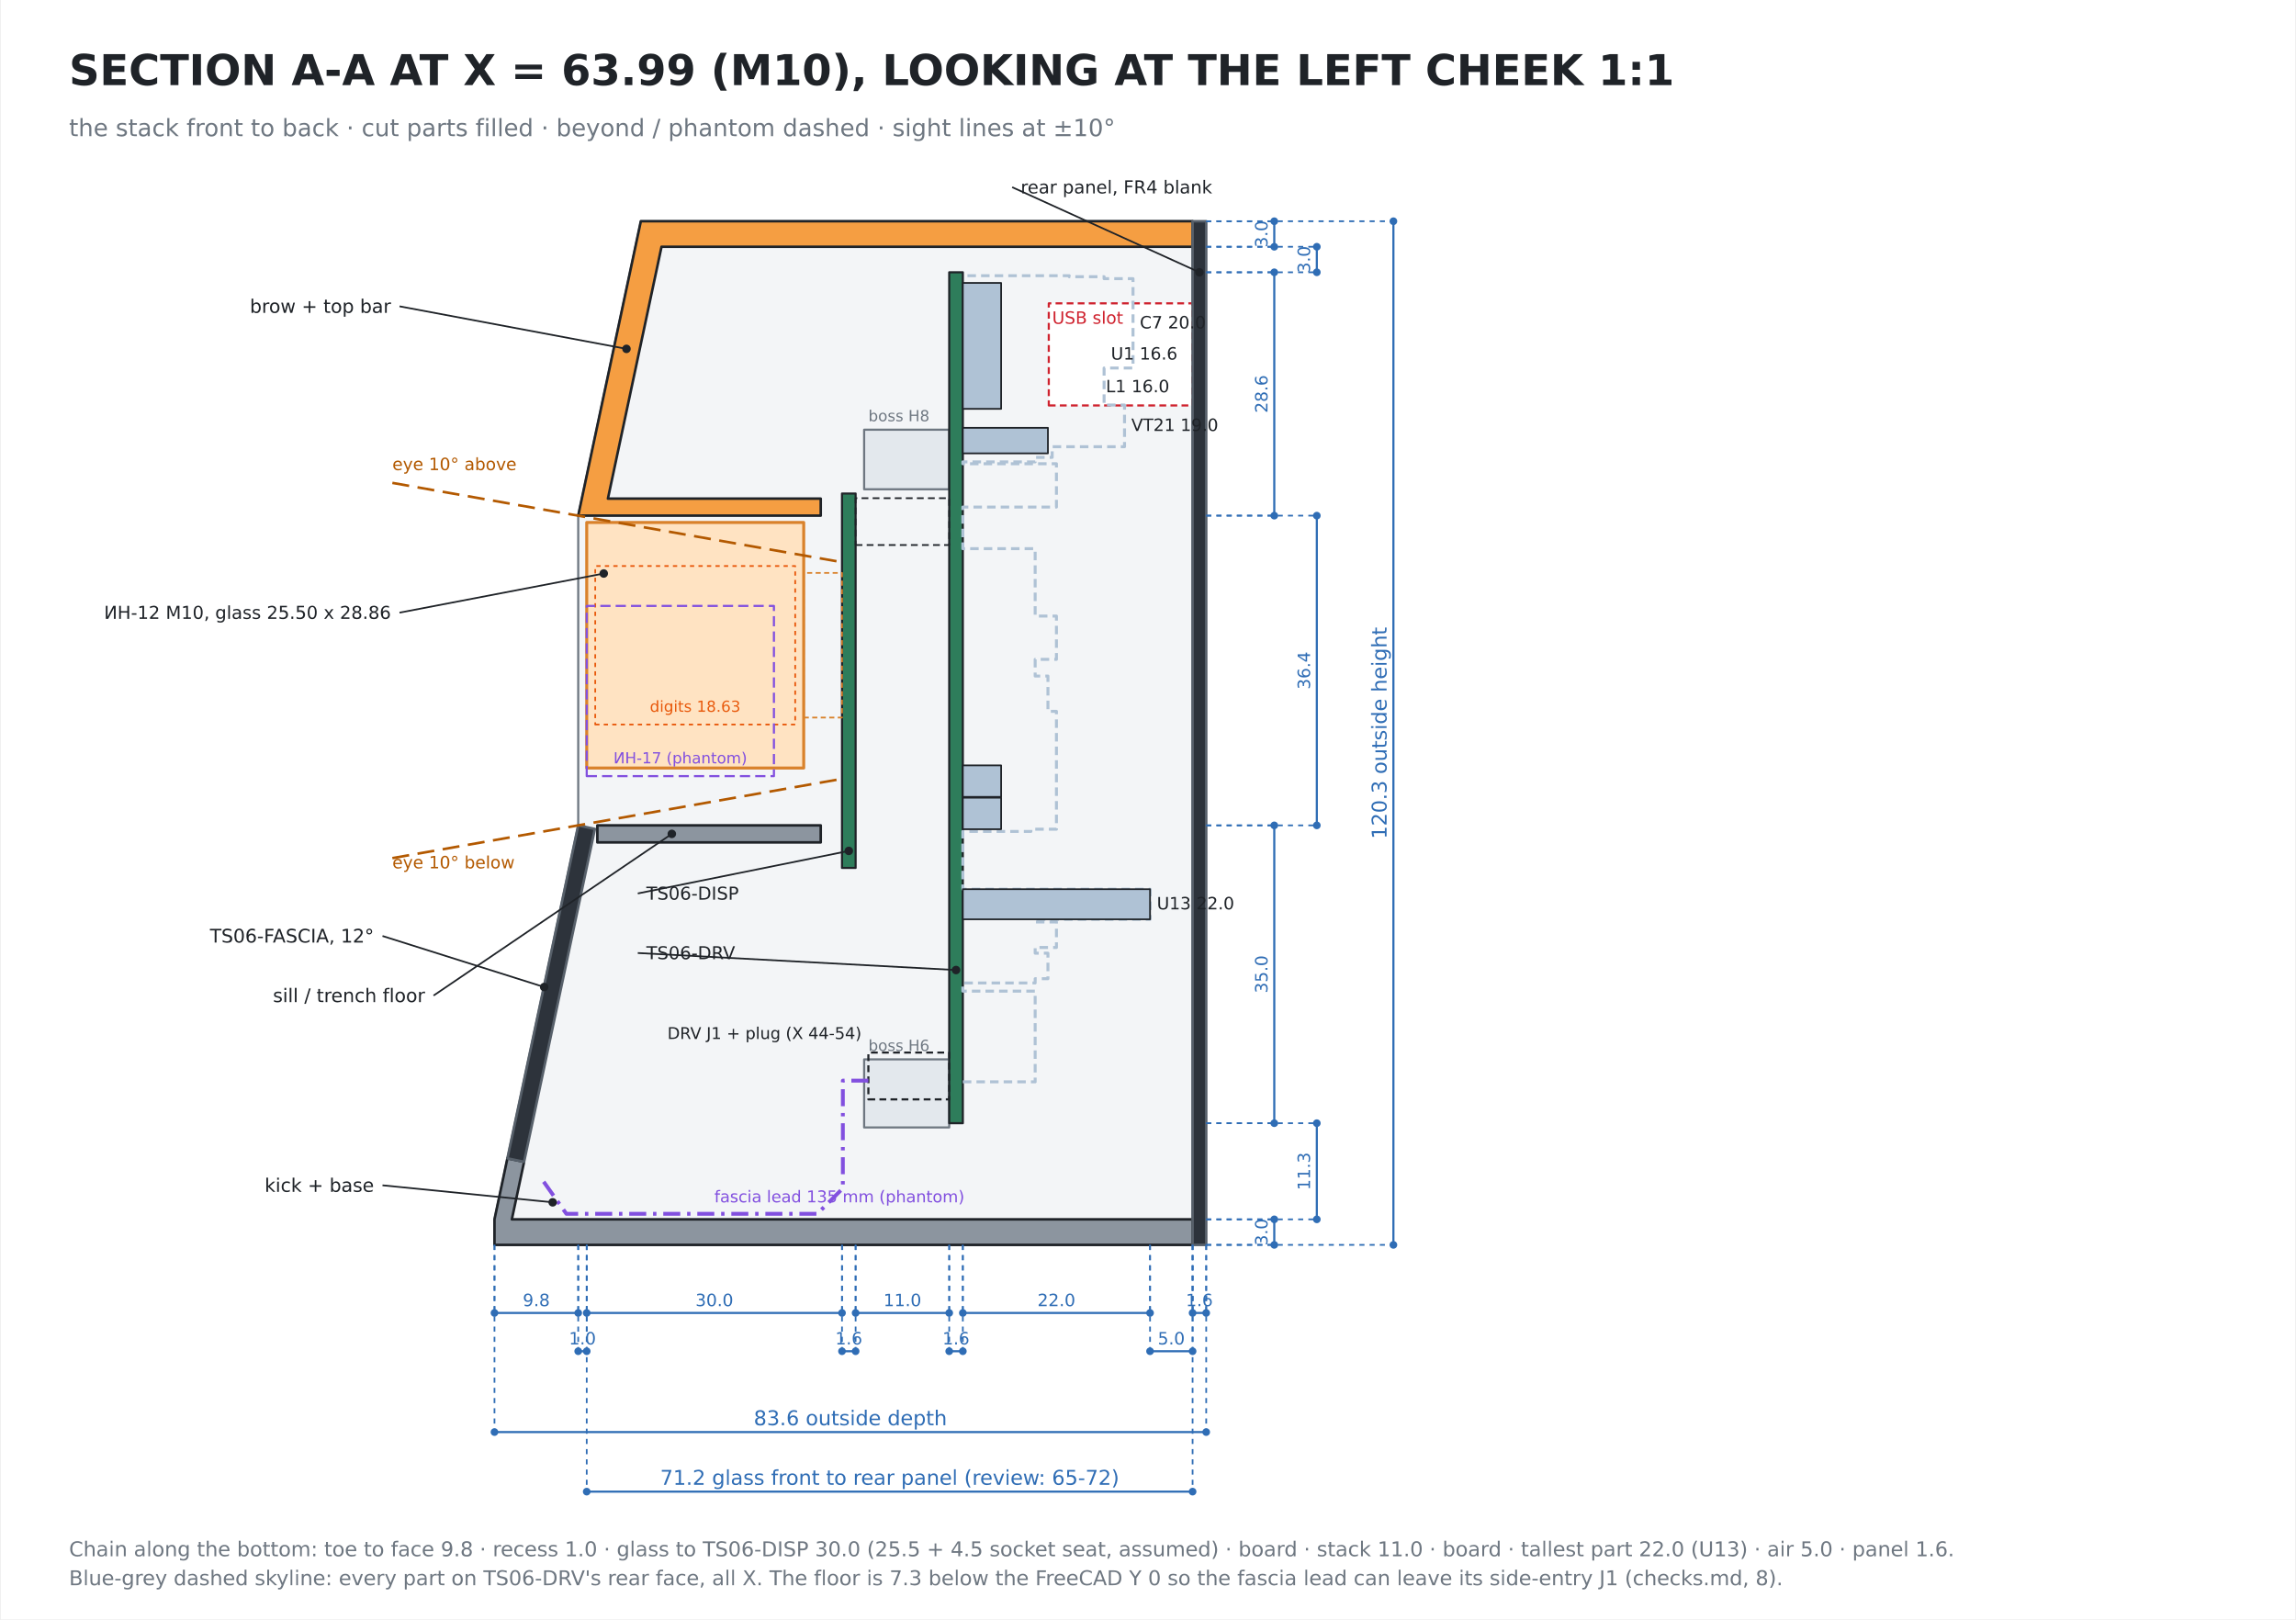
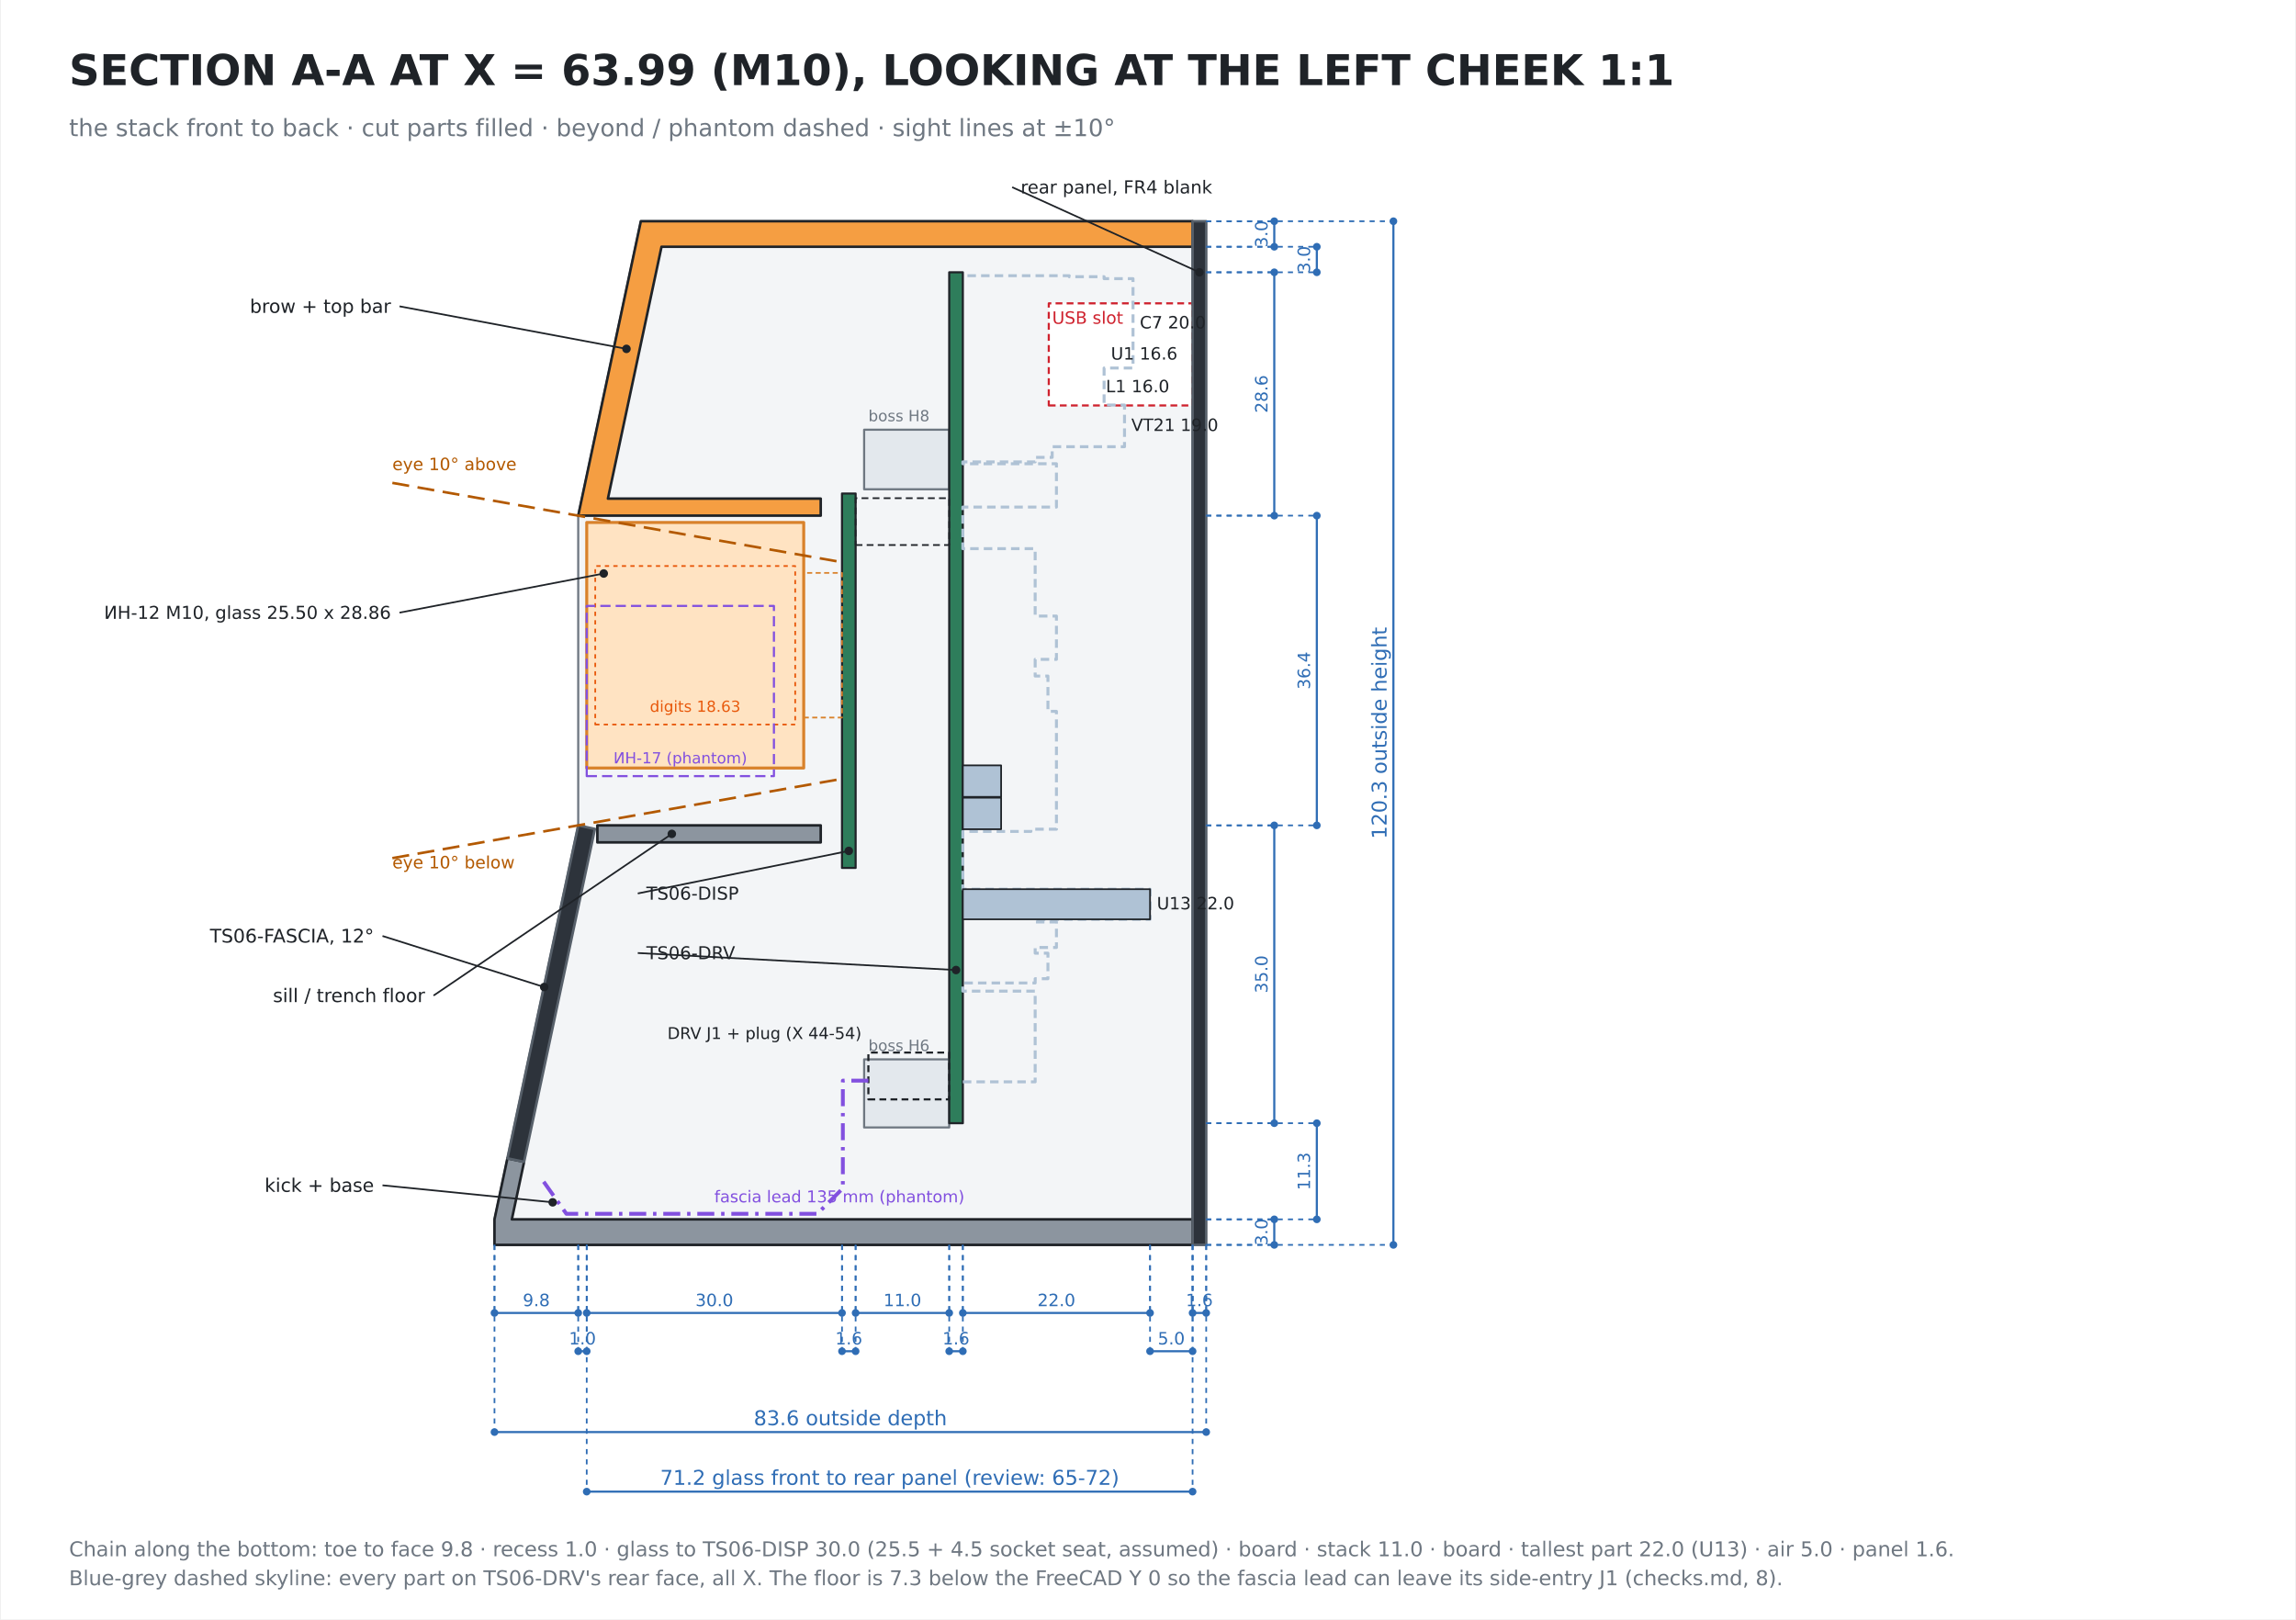
<svg xmlns="http://www.w3.org/2000/svg" viewBox="0 0 269.6 190.3" width="1079" height="761">
  <rect x="0" y="0" width="269.6" height="190.3" fill="#FFFFFF" />
  <text x="8" y="10" font-family="DejaVu Sans, Arial, Helvetica, sans-serif" font-size="5" font-weight="700" fill="#1F2328">SECTION A-A AT X = 63.99 (M10), LOOKING AT THE LEFT CHEEK  1:1</text>
  <text x="8" y="16" font-family="DejaVu Sans, Arial, Helvetica, sans-serif" font-size="2.8" fill="#6E7781">the stack front to back · cut parts filled · beyond / phantom dashed · sight lines at ±10°</text>
  <polygon points="58.00,146.30 140.04,146.30 140.04,26.00 75.20,26.00 67.84,60.60 67.84,97.00 58.00,143.30" fill="#F3F5F7" stroke="#6E7781" stroke-width="0.25" stroke-linejoin="round" />
  <polygon points="123.14,47.65 140.04,47.65 140.04,35.65 123.14,35.65" fill="#FFFFFF" stroke="#CF222E" stroke-width="0.25" stroke-linejoin="round" stroke-dasharray="0.8 0.5" />
  <text x="123.54" y="38.05" font-family="DejaVu Sans, Arial, Helvetica, sans-serif" font-size="2.00" fill="#CF222E" text-anchor="start" font-weight="400">USB slot</text>
  <polygon points="101.44,132.50 111.44,132.50 111.44,124.50 101.44,124.50" fill="#E3E8ED" stroke="#6E7781" stroke-width="0.25" stroke-linejoin="round" />
  <text x="101.94" y="123.50" font-family="DejaVu Sans, Arial, Helvetica, sans-serif" font-size="1.80" fill="#6E7781" text-anchor="start" font-weight="400">boss H6</text>
  <polygon points="101.44,57.50 111.44,57.50 111.44,50.50 101.44,50.50" fill="#E3E8ED" stroke="#6E7781" stroke-width="0.25" stroke-linejoin="round" />
  <text x="101.94" y="49.50" font-family="DejaVu Sans, Arial, Helvetica, sans-serif" font-size="1.80" fill="#6E7781" text-anchor="start" font-weight="400">boss H8</text>
  <polygon points="58.00,146.30 140.04,146.30 140.04,143.30 60.04,143.30 61.48,136.54 59.52,136.13 58.00,143.30" fill="#8C959F" stroke="#1F2328" stroke-width="0.30" stroke-linejoin="round" />
  <polygon points="67.84,97.00 59.52,136.13 61.48,136.54 69.80,97.42" fill="#2D333B" stroke="#57606A" stroke-width="0.30" stroke-linejoin="round" />
  <polygon points="70.09,99.00 96.34,99.00 96.34,97.00 70.09,97.00" fill="#8C959F" stroke="#1F2328" stroke-width="0.30" stroke-linejoin="round" />
  <polygon points="67.84,60.60 75.20,26.00 140.04,26.00 140.04,29.00 77.63,29.00 71.33,58.60 96.34,58.60 96.34,60.60" fill="#F59E42" stroke="#1F2328" stroke-width="0.30" stroke-linejoin="round" />
  <polygon points="140.04,146.30 141.64,146.30 141.64,26.00 140.04,26.00" fill="#2D333B" stroke="#57606A" stroke-width="0.30" stroke-linejoin="round" />
  <polygon points="98.84,102.00 100.44,102.00 100.44,58.00 98.84,58.00" fill="#2E7D5B" stroke="#1F2328" stroke-width="0.25" stroke-linejoin="round" />
  <polygon points="111.44,132.00 113.04,132.00 113.04,32.00 111.44,32.00" fill="#2E7D5B" stroke="#1F2328" stroke-width="0.25" stroke-linejoin="round" />
  <polygon points="68.84,90.26 94.34,90.26 94.34,61.40 68.84,61.40" fill="#FFE3C2" stroke="#D9822B" stroke-width="0.35" stroke-linejoin="round" />
  <polygon points="94.34,84.33 98.84,84.33 98.84,67.33 94.34,67.33" fill="none" stroke="#D9822B" stroke-width="0.20" stroke-linejoin="round" stroke-dasharray="0.6 0.4" />
  <polygon points="69.84,85.15 93.34,85.15 93.34,66.52 69.84,66.52" fill="none" stroke="#E8590C" stroke-width="0.20" stroke-linejoin="round" stroke-dasharray="0.5 0.5" />
  <text x="81.59" y="83.65" font-family="DejaVu Sans, Arial, Helvetica, sans-serif" font-size="1.80" fill="#E8590C" text-anchor="middle" font-weight="400">digits 18.63</text>
-   <polyline points="113.04,127.14 121.54,127.14 121.54,116.48 113.04,116.48 113.04,115.52 121.54,115.52 121.54,115.02 123.04,115.02 123.04,112.02 121.54,112.02 121.54,111.35 124.04,111.35 124.04,108.35 121.54,108.35 121.54,108.04 135.04,108.04 135.04,107.54 135.04,107.54 135.04,104.86 135.04,104.86 135.04,104.54 135.04,104.54 135.04,104.50 113.04,104.50 113.04,97.71 121.04,97.71 121.04,97.45 124.04,97.45 124.04,97.09 124.04,97.09 124.04,97.00 124.04,97.00 124.04,96.85 124.04,96.85 124.04,96.35 124.04,96.35 124.04,94.45 124.04,94.45 124.04,94.27 124.04,94.27 124.04,93.75 124.04,93.75 124.04,93.65 124.04,93.65 124.04,93.15 124.04,93.15 124.04,93.05 124.04,93.05 124.04,92.52 124.04,92.52 124.04,91.91 124.04,91.91 124.04,91.27 124.04,91.27 124.04,90.70 124.04,90.70 124.04,90.61 124.04,90.61 124.04,89.99 124.04,89.99 124.04,89.95 124.04,89.95 124.04,89.82 124.04,89.82 124.04,89.60 124.04,89.60 124.04,89.38 124.04,89.38 124.04,89.35 124.04,89.35 124.04,87.44 124.04,87.44 124.04,87.00 124.04,87.00 124.04,86.84 124.04,86.84 124.04,86.66 124.04,86.66 124.04,86.60 124.04,86.60 124.04,86.55 124.04,86.55 124.04,84.29 124.04,84.29 124.04,83.66 124.04,83.66 124.04,83.60 123.04,83.60 123.04,83.55 123.04,83.55 123.04,83.34 123.04,83.34 123.04,83.03 123.04,83.03 123.04,81.55 123.04,81.55 123.04,81.45 123.04,81.45 123.04,81.05 123.04,81.05 123.04,80.34 123.04,80.34 123.04,80.03 123.04,80.03 123.04,79.45 121.54,79.45 121.54,79.16 121.54,79.16 121.54,78.95 121.54,78.95 121.54,78.51 121.54,78.51 121.54,77.49 124.04,77.49 124.04,75.14 124.04,75.14 124.04,72.40 121.54,72.40 121.54,66.25 121.54,66.25 121.54,65.90 121.54,65.90 121.54,64.48 113.04,64.48 113.04,59.59 124.04,59.59 124.04,54.50 113.04,54.50 113.04,54.28 121.54,54.28 121.54,53.75 123.54,53.75 123.54,53.28 123.54,53.28 123.54,52.94 123.54,52.94 123.54,52.67 123.54,52.67 123.54,52.50 132.04,52.50 132.04,51.75 132.04,51.75 132.04,51.67 132.04,51.67 132.04,51.58 132.04,51.58 132.04,51.25 132.04,51.25 132.04,50.80 132.04,50.80 132.04,50.28 132.04,50.28 132.04,49.76 132.04,49.76 132.04,48.05 132.04,48.05 132.04,47.60 129.64,47.60 129.64,47.34 129.64,47.34 129.64,47.10 129.64,47.10 129.64,46.58 129.64,46.58 129.64,45.83 129.64,45.83 129.64,45.50 129.64,45.50 129.64,44.75 129.64,44.75 129.64,44.56 129.64,44.56 129.64,44.10 129.64,44.10 129.64,43.85 129.64,43.85 129.64,43.60 129.64,43.60 129.64,43.50 129.64,43.50 129.64,43.25 133.04,43.25 133.04,42.66 133.04,42.66 133.04,42.50 133.04,42.50 133.04,40.80 133.04,40.80 133.04,40.40 133.04,40.40 133.04,39.94 133.04,39.94 133.04,39.75 133.04,39.75 133.04,39.48 133.04,39.48 133.04,39.25 133.04,39.25 133.04,39.20 133.04,39.20 133.04,38.15 133.04,38.15 133.04,37.50 133.04,37.50 133.04,37.05 133.04,37.05 133.04,36.94 133.04,36.94 133.04,36.20 133.04,36.20 133.04,36.15 133.04,36.15 133.04,35.79 133.04,35.79 133.04,34.50 133.04,34.50 133.04,33.55 133.04,33.55 133.04,33.25 133.04,33.25 133.04,32.75 129.64,32.75 129.64,32.52 125.54,32.52 125.54,32.45 125.54,32.45 125.54,32.40 113.04,32.40" fill="none" stroke="#AFC2D5" stroke-width="0.35" stroke-linejoin="round" stroke-dasharray="1 0.6" />
-   <polygon points="113.04,53.28 123.04,53.28 123.04,50.28 113.04,50.28" fill="#AFC2D5" stroke="#1F2328" stroke-width="0.20" stroke-linejoin="round" />
+   <polyline points="113.04,127.14 121.54,127.14 121.54,116.48 113.04,116.48 113.04,115.52 121.54,115.52 121.54,115.02 123.04,115.02 123.04,112.02 121.54,112.02 121.54,111.35 124.04,111.35 124.04,108.35 121.54,108.35 121.54,108.04 135.04,108.04 135.04,107.54 135.04,107.54 135.04,104.86 135.04,104.86 135.04,104.54 135.04,104.54 135.04,104.50 113.04,104.50 113.04,97.71 121.04,97.71 121.04,97.45 124.04,97.45 124.04,97.09 124.04,97.09 124.04,96.85 124.04,96.85 124.04,96.81 124.04,96.81 124.04,96.35 124.04,96.35 124.04,94.45 124.04,94.45 124.04,94.27 124.04,94.27 124.04,93.81 124.04,93.81 124.04,93.75 124.04,93.75 124.04,93.65 124.04,93.65 124.04,93.19 124.04,93.19 124.04,93.15 124.04,93.15 124.04,93.05 124.04,93.05 124.04,93.01 124.04,93.01 124.04,92.52 124.04,92.52 124.04,91.27 124.04,91.27 124.04,90.70 124.04,90.70 124.04,90.61 124.04,90.61 124.04,90.01 124.04,90.01 124.04,89.99 124.04,89.99 124.04,89.95 124.04,89.95 124.04,89.82 124.04,89.82 124.04,89.60 124.04,89.60 124.04,89.38 124.04,89.38 124.04,89.35 124.04,89.35 124.04,88.10 124.04,88.10 124.04,87.44 124.04,87.44 124.04,87.00 124.04,87.00 124.04,86.84 124.04,86.84 124.04,86.66 124.04,86.66 124.04,86.60 124.04,86.60 124.04,86.55 124.04,86.55 124.04,84.29 124.04,84.29 124.04,83.66 124.04,83.66 124.04,83.60 123.04,83.60 123.04,83.55 123.04,83.55 123.04,83.34 123.04,83.34 123.04,83.03 123.04,83.03 123.04,81.55 123.04,81.55 123.04,81.45 123.04,81.45 123.04,81.05 123.04,81.05 123.04,80.34 123.04,80.34 123.04,80.03 123.04,80.03 123.04,79.45 121.54,79.45 121.54,79.16 121.54,79.16 121.54,78.95 121.54,78.95 121.54,78.51 121.54,78.51 121.54,77.49 124.04,77.49 124.04,75.14 124.04,75.14 124.04,72.40 121.54,72.40 121.54,66.25 121.54,66.25 121.54,65.90 121.54,65.90 121.54,64.48 113.04,64.48 113.04,59.59 124.04,59.59 124.04,54.50 113.04,54.50 113.04,54.28 121.54,54.28 121.54,53.75 123.54,53.75 123.54,53.28 123.54,53.28 123.54,52.94 123.54,52.94 123.54,52.67 123.54,52.67 123.54,52.50 132.04,52.50 132.04,51.75 132.04,51.75 132.04,51.67 132.04,51.67 132.04,51.58 132.04,51.58 132.04,51.25 132.04,51.25 132.04,50.80 132.04,50.80 132.04,50.28 132.04,50.28 132.04,49.76 132.04,49.76 132.04,48.05 132.04,48.05 132.04,47.60 129.64,47.60 129.64,47.34 129.64,47.34 129.64,47.10 129.64,47.10 129.64,46.58 129.64,46.58 129.64,45.83 129.64,45.83 129.64,45.50 129.64,45.50 129.64,44.75 129.64,44.75 129.64,44.56 129.64,44.56 129.64,44.10 129.64,44.10 129.64,43.85 129.64,43.85 129.64,43.60 129.64,43.60 129.64,43.50 129.64,43.50 129.64,43.25 133.04,43.25 133.04,42.66 133.04,42.66 133.04,42.50 133.04,42.50 133.04,40.80 133.04,40.80 133.04,40.40 133.04,40.40 133.04,39.94 133.04,39.94 133.04,39.75 133.04,39.75 133.04,39.48 133.04,39.48 133.04,39.25 133.04,39.25 133.04,39.20 133.04,39.20 133.04,38.15 133.04,38.15 133.04,37.50 133.04,37.50 133.04,37.05 133.04,37.05 133.04,36.94 133.04,36.94 133.04,36.20 133.04,36.20 133.04,36.15 133.04,36.15 133.04,35.79 133.04,35.79 133.04,34.50 133.04,34.50 133.04,33.55 133.04,33.55 133.04,33.25 133.04,33.25 133.04,32.75 129.64,32.75 129.64,32.52 125.54,32.52 125.54,32.45 125.54,32.45 125.54,32.40 113.04,32.40" fill="none" stroke="#AFC2D5" stroke-width="0.35" stroke-linejoin="round" stroke-dasharray="1 0.6" />
  <polygon points="113.04,97.45 117.54,97.45 117.54,93.75 113.04,93.75" fill="#AFC2D5" stroke="#1F2328" stroke-width="0.20" stroke-linejoin="round" />
  <polygon points="113.04,93.65 117.54,93.65 117.54,89.95 113.04,89.95" fill="#AFC2D5" stroke="#1F2328" stroke-width="0.20" stroke-linejoin="round" />
-   <polygon points="113.04,48.05 117.54,48.05 117.54,33.25 113.04,33.25" fill="#AFC2D5" stroke="#1F2328" stroke-width="0.20" stroke-linejoin="round" />
  <polygon points="113.04,108.04 135.04,108.04 135.04,104.50 113.04,104.50" fill="#AFC2D5" stroke="#1F2328" stroke-width="0.20" stroke-linejoin="round" />
  <text x="135.84" y="106.87" font-family="DejaVu Sans, Arial, Helvetica, sans-serif" font-size="2.00" fill="#1F2328" text-anchor="start" font-weight="400">U13 22.0</text>
  <text x="133.84" y="38.60" font-family="DejaVu Sans, Arial, Helvetica, sans-serif" font-size="2.00" fill="#1F2328" text-anchor="start" font-weight="400">C7 20.0</text>
  <text x="132.84" y="50.65" font-family="DejaVu Sans, Arial, Helvetica, sans-serif" font-size="2.00" fill="#1F2328" text-anchor="start" font-weight="400">VT21 19.0</text>
  <text x="130.44" y="42.26" font-family="DejaVu Sans, Arial, Helvetica, sans-serif" font-size="2.00" fill="#1F2328" text-anchor="start" font-weight="400">U1 16.6</text>
  <text x="129.84" y="46.10" font-family="DejaVu Sans, Arial, Helvetica, sans-serif" font-size="2.00" fill="#1F2328" text-anchor="start" font-weight="400">L1 16.0</text>
  <polygon points="101.94,129.20 111.44,129.20 111.44,123.70 101.94,123.70" fill="none" stroke="#1F2328" stroke-width="0.25" stroke-linejoin="round" stroke-dasharray="0.8 0.5" />
  <text x="101.14" y="122.10" font-family="DejaVu Sans, Arial, Helvetica, sans-serif" font-size="1.90" fill="#1F2328" text-anchor="end" font-weight="400">DRV J1 + plug (X 44-54)</text>
  <polygon points="100.44,64.05 111.44,64.05 111.44,58.55 100.44,58.55" fill="none" stroke="#1F2328" stroke-width="0.20" stroke-linejoin="round" stroke-dasharray="0.8 0.5" />
  <polygon points="68.84,91.21 90.84,91.21 90.84,71.21 68.84,71.21" fill="none" stroke="#8250DF" stroke-width="0.25" stroke-linejoin="round" stroke-dasharray="1.2 0.6" />
  <text x="79.84" y="89.71" font-family="DejaVu Sans, Arial, Helvetica, sans-serif" font-size="1.80" fill="#8250DF" text-anchor="middle" font-weight="400">ИН-17 (phantom)</text>
  <polyline points="101.94,127.00 98.94,127.00 98.94,139.65 95.94,142.65 66.45,142.65 63.52,138.51" fill="none" stroke="#8250DF" stroke-width="0.45" stroke-linejoin="round" stroke-dasharray="2 0.8 0.4 0.8" />
  <text x="83.84" y="141.30" font-family="DejaVu Sans, Arial, Helvetica, sans-serif" font-size="1.90" fill="#8250DF" text-anchor="start" font-weight="400">fascia lead 135 mm (phantom)</text>
  <polyline points="46.00,56.75 98.84,66.07" fill="none" stroke="#B35900" stroke-width="0.30" stroke-linejoin="round" stroke-dasharray="2 1" />
  <polyline points="46.00,100.85 98.84,91.53" fill="none" stroke="#B35900" stroke-width="0.30" stroke-linejoin="round" stroke-dasharray="2 1" />
  <text x="46.00" y="55.25" font-family="DejaVu Sans, Arial, Helvetica, sans-serif" font-size="2.00" fill="#B35900" text-anchor="start" font-weight="400">eye 10° above</text>
  <text x="46.00" y="102.05" font-family="DejaVu Sans, Arial, Helvetica, sans-serif" font-size="2.00" fill="#B35900" text-anchor="start" font-weight="400">eye 10° below</text>
  <polyline points="70.84,67.40 46.84,72.00" fill="none" stroke="#1F2328" stroke-width="0.2" />
  <circle cx="70.84" cy="67.40" r="0.5" fill="#1F2328" />
  <text x="45.84" y="72.73" font-family="DejaVu Sans, Arial, Helvetica, sans-serif" font-size="2.10" fill="#1F2328" text-anchor="end" font-weight="400">ИН-12 M10, glass 25.50 x 28.86</text>
  <polyline points="99.64,100.00 74.84,105.00" fill="none" stroke="#1F2328" stroke-width="0.2" />
  <circle cx="99.64" cy="100.00" r="0.5" fill="#1F2328" />
  <text x="75.84" y="105.73" font-family="DejaVu Sans, Arial, Helvetica, sans-serif" font-size="2.10" fill="#1F2328" text-anchor="start" font-weight="400">TS06-DISP</text>
  <polyline points="112.24,114.00 74.84,112.00" fill="none" stroke="#1F2328" stroke-width="0.2" />
  <circle cx="112.24" cy="114.00" r="0.5" fill="#1F2328" />
  <text x="75.84" y="112.73" font-family="DejaVu Sans, Arial, Helvetica, sans-serif" font-size="2.10" fill="#1F2328" text-anchor="start" font-weight="400">TS06-DRV</text>
  <polyline points="140.84,32.00 118.84,22.00" fill="none" stroke="#1F2328" stroke-width="0.2" />
  <circle cx="140.84" cy="32.00" r="0.5" fill="#1F2328" />
  <text x="119.84" y="22.73" font-family="DejaVu Sans, Arial, Helvetica, sans-serif" font-size="2.10" fill="#1F2328" text-anchor="start" font-weight="400">rear panel, FR4 blank</text>
  <polyline points="73.51,41.00 46.84,36.00" fill="none" stroke="#1F2328" stroke-width="0.2" />
  <circle cx="73.51" cy="41.00" r="0.5" fill="#1F2328" />
  <text x="45.84" y="36.77" font-family="DejaVu Sans, Arial, Helvetica, sans-serif" font-size="2.20" fill="#1F2328" text-anchor="end" font-weight="400">brow + top bar</text>
  <polyline points="78.84,98.00 50.84,117.00" fill="none" stroke="#1F2328" stroke-width="0.2" />
  <circle cx="78.84" cy="98.00" r="0.5" fill="#1F2328" />
  <text x="49.84" y="117.77" font-family="DejaVu Sans, Arial, Helvetica, sans-serif" font-size="2.20" fill="#1F2328" text-anchor="end" font-weight="400">sill / trench floor</text>
  <polyline points="63.84,116.00 44.84,110.00" fill="none" stroke="#1F2328" stroke-width="0.2" />
  <circle cx="63.84" cy="116.00" r="0.5" fill="#1F2328" />
  <text x="43.84" y="110.77" font-family="DejaVu Sans, Arial, Helvetica, sans-serif" font-size="2.20" fill="#1F2328" text-anchor="end" font-weight="400">TS06-FASCIA, 12°</text>
  <polyline points="64.84,141.30 44.84,139.30" fill="none" stroke="#1F2328" stroke-width="0.2" />
  <circle cx="64.84" cy="141.30" r="0.5" fill="#1F2328" />
  <text x="43.84" y="140.07" font-family="DejaVu Sans, Arial, Helvetica, sans-serif" font-size="2.20" fill="#1F2328" text-anchor="end" font-weight="400">kick + base</text>
  <line x1="58.00" y1="146.30" x2="58.00" y2="154.30" stroke="#2F6DB5" stroke-width="0.20" stroke-dasharray="0.6 0.6" />
  <line x1="67.84" y1="146.30" x2="67.84" y2="154.30" stroke="#2F6DB5" stroke-width="0.20" stroke-dasharray="0.6 0.6" />
  <line x1="58.00" y1="154.30" x2="67.84" y2="154.30" stroke="#2F6DB5" stroke-width="0.25" />
  <circle cx="58.00" cy="154.30" r="0.45" fill="#2F6DB5" />
  <circle cx="67.84" cy="154.30" r="0.45" fill="#2F6DB5" />
  <text x="62.92" y="153.50" font-family="DejaVu Sans, Arial, Helvetica, sans-serif" font-size="2.00" fill="#2F6DB5" text-anchor="middle" font-weight="400">9.8</text>
  <line x1="67.84" y1="146.30" x2="67.84" y2="158.80" stroke="#2F6DB5" stroke-width="0.20" stroke-dasharray="0.6 0.6" />
  <line x1="68.84" y1="146.30" x2="68.84" y2="158.80" stroke="#2F6DB5" stroke-width="0.20" stroke-dasharray="0.6 0.6" />
  <line x1="67.84" y1="158.80" x2="68.84" y2="158.80" stroke="#2F6DB5" stroke-width="0.25" />
  <circle cx="67.84" cy="158.80" r="0.45" fill="#2F6DB5" />
  <circle cx="68.84" cy="158.80" r="0.45" fill="#2F6DB5" />
  <text x="68.34" y="158.00" font-family="DejaVu Sans, Arial, Helvetica, sans-serif" font-size="2.00" fill="#2F6DB5" text-anchor="middle" font-weight="400">1.0</text>
  <line x1="68.84" y1="146.30" x2="68.84" y2="154.30" stroke="#2F6DB5" stroke-width="0.20" stroke-dasharray="0.6 0.6" />
  <line x1="98.84" y1="146.30" x2="98.84" y2="154.30" stroke="#2F6DB5" stroke-width="0.20" stroke-dasharray="0.6 0.6" />
  <line x1="68.84" y1="154.30" x2="98.84" y2="154.30" stroke="#2F6DB5" stroke-width="0.25" />
  <circle cx="68.84" cy="154.30" r="0.45" fill="#2F6DB5" />
  <circle cx="98.84" cy="154.30" r="0.45" fill="#2F6DB5" />
  <text x="83.84" y="153.50" font-family="DejaVu Sans, Arial, Helvetica, sans-serif" font-size="2.00" fill="#2F6DB5" text-anchor="middle" font-weight="400">30.0</text>
  <line x1="98.84" y1="146.30" x2="98.84" y2="158.80" stroke="#2F6DB5" stroke-width="0.20" stroke-dasharray="0.6 0.6" />
  <line x1="100.44" y1="146.30" x2="100.44" y2="158.80" stroke="#2F6DB5" stroke-width="0.20" stroke-dasharray="0.6 0.6" />
  <line x1="98.84" y1="158.80" x2="100.44" y2="158.80" stroke="#2F6DB5" stroke-width="0.25" />
  <circle cx="98.84" cy="158.80" r="0.45" fill="#2F6DB5" />
  <circle cx="100.44" cy="158.80" r="0.45" fill="#2F6DB5" />
  <text x="99.64" y="158.00" font-family="DejaVu Sans, Arial, Helvetica, sans-serif" font-size="2.00" fill="#2F6DB5" text-anchor="middle" font-weight="400">1.6</text>
  <line x1="100.44" y1="146.30" x2="100.44" y2="154.30" stroke="#2F6DB5" stroke-width="0.20" stroke-dasharray="0.6 0.6" />
  <line x1="111.44" y1="146.30" x2="111.44" y2="154.30" stroke="#2F6DB5" stroke-width="0.20" stroke-dasharray="0.6 0.6" />
  <line x1="100.44" y1="154.30" x2="111.44" y2="154.30" stroke="#2F6DB5" stroke-width="0.25" />
  <circle cx="100.44" cy="154.30" r="0.45" fill="#2F6DB5" />
  <circle cx="111.44" cy="154.30" r="0.45" fill="#2F6DB5" />
  <text x="105.94" y="153.50" font-family="DejaVu Sans, Arial, Helvetica, sans-serif" font-size="2.00" fill="#2F6DB5" text-anchor="middle" font-weight="400">11.0</text>
  <line x1="111.44" y1="146.30" x2="111.44" y2="158.80" stroke="#2F6DB5" stroke-width="0.20" stroke-dasharray="0.6 0.6" />
  <line x1="113.04" y1="146.30" x2="113.04" y2="158.80" stroke="#2F6DB5" stroke-width="0.20" stroke-dasharray="0.6 0.6" />
  <line x1="111.44" y1="158.80" x2="113.04" y2="158.80" stroke="#2F6DB5" stroke-width="0.25" />
  <circle cx="111.44" cy="158.80" r="0.45" fill="#2F6DB5" />
  <circle cx="113.04" cy="158.80" r="0.45" fill="#2F6DB5" />
  <text x="112.24" y="158.00" font-family="DejaVu Sans, Arial, Helvetica, sans-serif" font-size="2.00" fill="#2F6DB5" text-anchor="middle" font-weight="400">1.6</text>
  <line x1="113.04" y1="146.30" x2="113.04" y2="154.30" stroke="#2F6DB5" stroke-width="0.20" stroke-dasharray="0.6 0.6" />
  <line x1="135.04" y1="146.30" x2="135.04" y2="154.30" stroke="#2F6DB5" stroke-width="0.20" stroke-dasharray="0.6 0.6" />
  <line x1="113.04" y1="154.30" x2="135.04" y2="154.30" stroke="#2F6DB5" stroke-width="0.25" />
  <circle cx="113.04" cy="154.30" r="0.45" fill="#2F6DB5" />
  <circle cx="135.04" cy="154.30" r="0.45" fill="#2F6DB5" />
  <text x="124.04" y="153.50" font-family="DejaVu Sans, Arial, Helvetica, sans-serif" font-size="2.00" fill="#2F6DB5" text-anchor="middle" font-weight="400">22.0</text>
  <line x1="135.04" y1="146.30" x2="135.04" y2="158.80" stroke="#2F6DB5" stroke-width="0.20" stroke-dasharray="0.6 0.6" />
  <line x1="140.04" y1="146.30" x2="140.04" y2="158.80" stroke="#2F6DB5" stroke-width="0.20" stroke-dasharray="0.6 0.6" />
  <line x1="135.04" y1="158.80" x2="140.04" y2="158.80" stroke="#2F6DB5" stroke-width="0.25" />
  <circle cx="135.04" cy="158.80" r="0.45" fill="#2F6DB5" />
  <circle cx="140.04" cy="158.80" r="0.45" fill="#2F6DB5" />
  <text x="137.54" y="158.00" font-family="DejaVu Sans, Arial, Helvetica, sans-serif" font-size="2.00" fill="#2F6DB5" text-anchor="middle" font-weight="400">5.0</text>
  <line x1="140.04" y1="146.30" x2="140.04" y2="154.30" stroke="#2F6DB5" stroke-width="0.20" stroke-dasharray="0.6 0.6" />
  <line x1="141.64" y1="146.30" x2="141.64" y2="154.30" stroke="#2F6DB5" stroke-width="0.20" stroke-dasharray="0.6 0.6" />
  <line x1="140.04" y1="154.30" x2="141.64" y2="154.30" stroke="#2F6DB5" stroke-width="0.25" />
  <circle cx="140.04" cy="154.30" r="0.45" fill="#2F6DB5" />
  <circle cx="141.64" cy="154.30" r="0.45" fill="#2F6DB5" />
  <text x="140.84" y="153.50" font-family="DejaVu Sans, Arial, Helvetica, sans-serif" font-size="2.00" fill="#2F6DB5" text-anchor="middle" font-weight="400">1.6</text>
  <line x1="58.00" y1="146.30" x2="58.00" y2="168.30" stroke="#2F6DB5" stroke-width="0.20" stroke-dasharray="0.6 0.6" />
  <line x1="141.64" y1="146.30" x2="141.64" y2="168.30" stroke="#2F6DB5" stroke-width="0.20" stroke-dasharray="0.6 0.6" />
  <line x1="58.00" y1="168.30" x2="141.64" y2="168.30" stroke="#2F6DB5" stroke-width="0.25" />
  <circle cx="58.00" cy="168.30" r="0.45" fill="#2F6DB5" />
  <circle cx="141.64" cy="168.30" r="0.45" fill="#2F6DB5" />
  <text x="99.82" y="167.50" font-family="DejaVu Sans, Arial, Helvetica, sans-serif" font-size="2.40" fill="#2F6DB5" text-anchor="middle" font-weight="400">83.6 outside depth</text>
  <line x1="68.84" y1="146.30" x2="68.84" y2="175.30" stroke="#2F6DB5" stroke-width="0.20" stroke-dasharray="0.6 0.6" />
  <line x1="140.04" y1="146.30" x2="140.04" y2="175.30" stroke="#2F6DB5" stroke-width="0.20" stroke-dasharray="0.6 0.6" />
  <line x1="68.84" y1="175.30" x2="140.04" y2="175.30" stroke="#2F6DB5" stroke-width="0.25" />
  <circle cx="68.84" cy="175.30" r="0.45" fill="#2F6DB5" />
  <circle cx="140.04" cy="175.30" r="0.45" fill="#2F6DB5" />
  <text x="104.44" y="174.50" font-family="DejaVu Sans, Arial, Helvetica, sans-serif" font-size="2.40" fill="#2F6DB5" text-anchor="middle" font-weight="400">71.2 glass front to rear panel (review: 65-72)</text>
  <line x1="141.64" y1="146.30" x2="149.64" y2="146.30" stroke="#2F6DB5" stroke-width="0.20" stroke-dasharray="0.6 0.6" />
  <line x1="141.64" y1="143.30" x2="149.64" y2="143.30" stroke="#2F6DB5" stroke-width="0.20" stroke-dasharray="0.6 0.6" />
  <line x1="149.64" y1="146.30" x2="149.64" y2="143.30" stroke="#2F6DB5" stroke-width="0.25" />
  <circle cx="149.64" cy="146.30" r="0.45" fill="#2F6DB5" />
  <circle cx="149.64" cy="143.30" r="0.45" fill="#2F6DB5" />
  <text x="148.84" y="144.80" font-family="DejaVu Sans, Arial, Helvetica, sans-serif" font-size="2.00" fill="#2F6DB5" text-anchor="middle" font-weight="400" transform="rotate(-90 148.84 144.80)">3.0</text>
  <line x1="141.64" y1="143.30" x2="154.64" y2="143.30" stroke="#2F6DB5" stroke-width="0.20" stroke-dasharray="0.6 0.6" />
  <line x1="141.64" y1="132.00" x2="154.64" y2="132.00" stroke="#2F6DB5" stroke-width="0.20" stroke-dasharray="0.6 0.6" />
  <line x1="154.64" y1="143.30" x2="154.64" y2="132.00" stroke="#2F6DB5" stroke-width="0.25" />
  <circle cx="154.64" cy="143.30" r="0.45" fill="#2F6DB5" />
  <circle cx="154.64" cy="132.00" r="0.45" fill="#2F6DB5" />
  <text x="153.84" y="137.65" font-family="DejaVu Sans, Arial, Helvetica, sans-serif" font-size="2.00" fill="#2F6DB5" text-anchor="middle" font-weight="400" transform="rotate(-90 153.84 137.65)">11.3</text>
  <line x1="141.64" y1="132.00" x2="149.64" y2="132.00" stroke="#2F6DB5" stroke-width="0.20" stroke-dasharray="0.6 0.6" />
  <line x1="141.64" y1="97.00" x2="149.64" y2="97.00" stroke="#2F6DB5" stroke-width="0.20" stroke-dasharray="0.6 0.6" />
  <line x1="149.64" y1="132.00" x2="149.64" y2="97.00" stroke="#2F6DB5" stroke-width="0.25" />
  <circle cx="149.64" cy="132.00" r="0.45" fill="#2F6DB5" />
  <circle cx="149.64" cy="97.00" r="0.45" fill="#2F6DB5" />
  <text x="148.84" y="114.50" font-family="DejaVu Sans, Arial, Helvetica, sans-serif" font-size="2.00" fill="#2F6DB5" text-anchor="middle" font-weight="400" transform="rotate(-90 148.84 114.50)">35.0</text>
  <line x1="141.64" y1="97.00" x2="154.64" y2="97.00" stroke="#2F6DB5" stroke-width="0.20" stroke-dasharray="0.6 0.6" />
  <line x1="141.64" y1="60.60" x2="154.64" y2="60.60" stroke="#2F6DB5" stroke-width="0.20" stroke-dasharray="0.6 0.6" />
  <line x1="154.64" y1="97.00" x2="154.64" y2="60.60" stroke="#2F6DB5" stroke-width="0.25" />
  <circle cx="154.64" cy="97.00" r="0.45" fill="#2F6DB5" />
  <circle cx="154.64" cy="60.60" r="0.45" fill="#2F6DB5" />
  <text x="153.84" y="78.80" font-family="DejaVu Sans, Arial, Helvetica, sans-serif" font-size="2.00" fill="#2F6DB5" text-anchor="middle" font-weight="400" transform="rotate(-90 153.84 78.80)">36.4</text>
  <line x1="141.64" y1="60.60" x2="149.64" y2="60.60" stroke="#2F6DB5" stroke-width="0.20" stroke-dasharray="0.6 0.6" />
  <line x1="141.64" y1="32.00" x2="149.64" y2="32.00" stroke="#2F6DB5" stroke-width="0.20" stroke-dasharray="0.6 0.6" />
  <line x1="149.64" y1="60.60" x2="149.64" y2="32.00" stroke="#2F6DB5" stroke-width="0.25" />
  <circle cx="149.64" cy="60.60" r="0.45" fill="#2F6DB5" />
  <circle cx="149.64" cy="32.00" r="0.45" fill="#2F6DB5" />
  <text x="148.84" y="46.30" font-family="DejaVu Sans, Arial, Helvetica, sans-serif" font-size="2.00" fill="#2F6DB5" text-anchor="middle" font-weight="400" transform="rotate(-90 148.84 46.30)">28.6</text>
  <line x1="141.64" y1="32.00" x2="154.64" y2="32.00" stroke="#2F6DB5" stroke-width="0.20" stroke-dasharray="0.6 0.6" />
  <line x1="141.64" y1="29.00" x2="154.64" y2="29.00" stroke="#2F6DB5" stroke-width="0.20" stroke-dasharray="0.6 0.6" />
  <line x1="154.64" y1="32.00" x2="154.64" y2="29.00" stroke="#2F6DB5" stroke-width="0.25" />
  <circle cx="154.64" cy="32.00" r="0.45" fill="#2F6DB5" />
  <circle cx="154.64" cy="29.00" r="0.45" fill="#2F6DB5" />
  <text x="153.84" y="30.50" font-family="DejaVu Sans, Arial, Helvetica, sans-serif" font-size="2.00" fill="#2F6DB5" text-anchor="middle" font-weight="400" transform="rotate(-90 153.84 30.50)">3.0</text>
  <line x1="141.64" y1="29.00" x2="149.64" y2="29.00" stroke="#2F6DB5" stroke-width="0.20" stroke-dasharray="0.6 0.6" />
  <line x1="141.64" y1="26.00" x2="149.64" y2="26.00" stroke="#2F6DB5" stroke-width="0.20" stroke-dasharray="0.6 0.6" />
  <line x1="149.64" y1="29.00" x2="149.64" y2="26.00" stroke="#2F6DB5" stroke-width="0.25" />
  <circle cx="149.64" cy="29.00" r="0.45" fill="#2F6DB5" />
  <circle cx="149.64" cy="26.00" r="0.45" fill="#2F6DB5" />
  <text x="148.84" y="27.50" font-family="DejaVu Sans, Arial, Helvetica, sans-serif" font-size="2.00" fill="#2F6DB5" text-anchor="middle" font-weight="400" transform="rotate(-90 148.84 27.50)">3.0</text>
  <line x1="141.64" y1="146.30" x2="163.64" y2="146.30" stroke="#2F6DB5" stroke-width="0.20" stroke-dasharray="0.6 0.6" />
  <line x1="141.64" y1="26.00" x2="163.64" y2="26.00" stroke="#2F6DB5" stroke-width="0.20" stroke-dasharray="0.6 0.6" />
  <line x1="163.64" y1="146.30" x2="163.64" y2="26.00" stroke="#2F6DB5" stroke-width="0.25" />
  <circle cx="163.64" cy="146.30" r="0.45" fill="#2F6DB5" />
  <circle cx="163.64" cy="26.00" r="0.45" fill="#2F6DB5" />
  <text x="162.84" y="86.15" font-family="DejaVu Sans, Arial, Helvetica, sans-serif" font-size="2.40" fill="#2F6DB5" text-anchor="middle" font-weight="400" transform="rotate(-90 162.84 86.15)">120.3 outside height</text>
  <text x="8" y="182.9" font-family="DejaVu Sans, Arial, Helvetica, sans-serif" font-size="2.4" fill="#6E7781">Chain along the bottom: toe to face 9.8 · recess 1.0 · glass to TS06-DISP 30.0 (25.5 + 4.5 socket seat, assumed) · board · stack 11.0 · board · tallest part 22.0 (U13) · air 5.0 · panel 1.6.</text>
  <text x="8" y="186.3" font-family="DejaVu Sans, Arial, Helvetica, sans-serif" font-size="2.4" fill="#6E7781">Blue-grey dashed skyline: every part on TS06-DRV's rear face, all X. The floor is 7.3 below the FreeCAD Y 0 so the fascia lead can leave its side-entry J1 (checks.md, 8).</text>
</svg>
